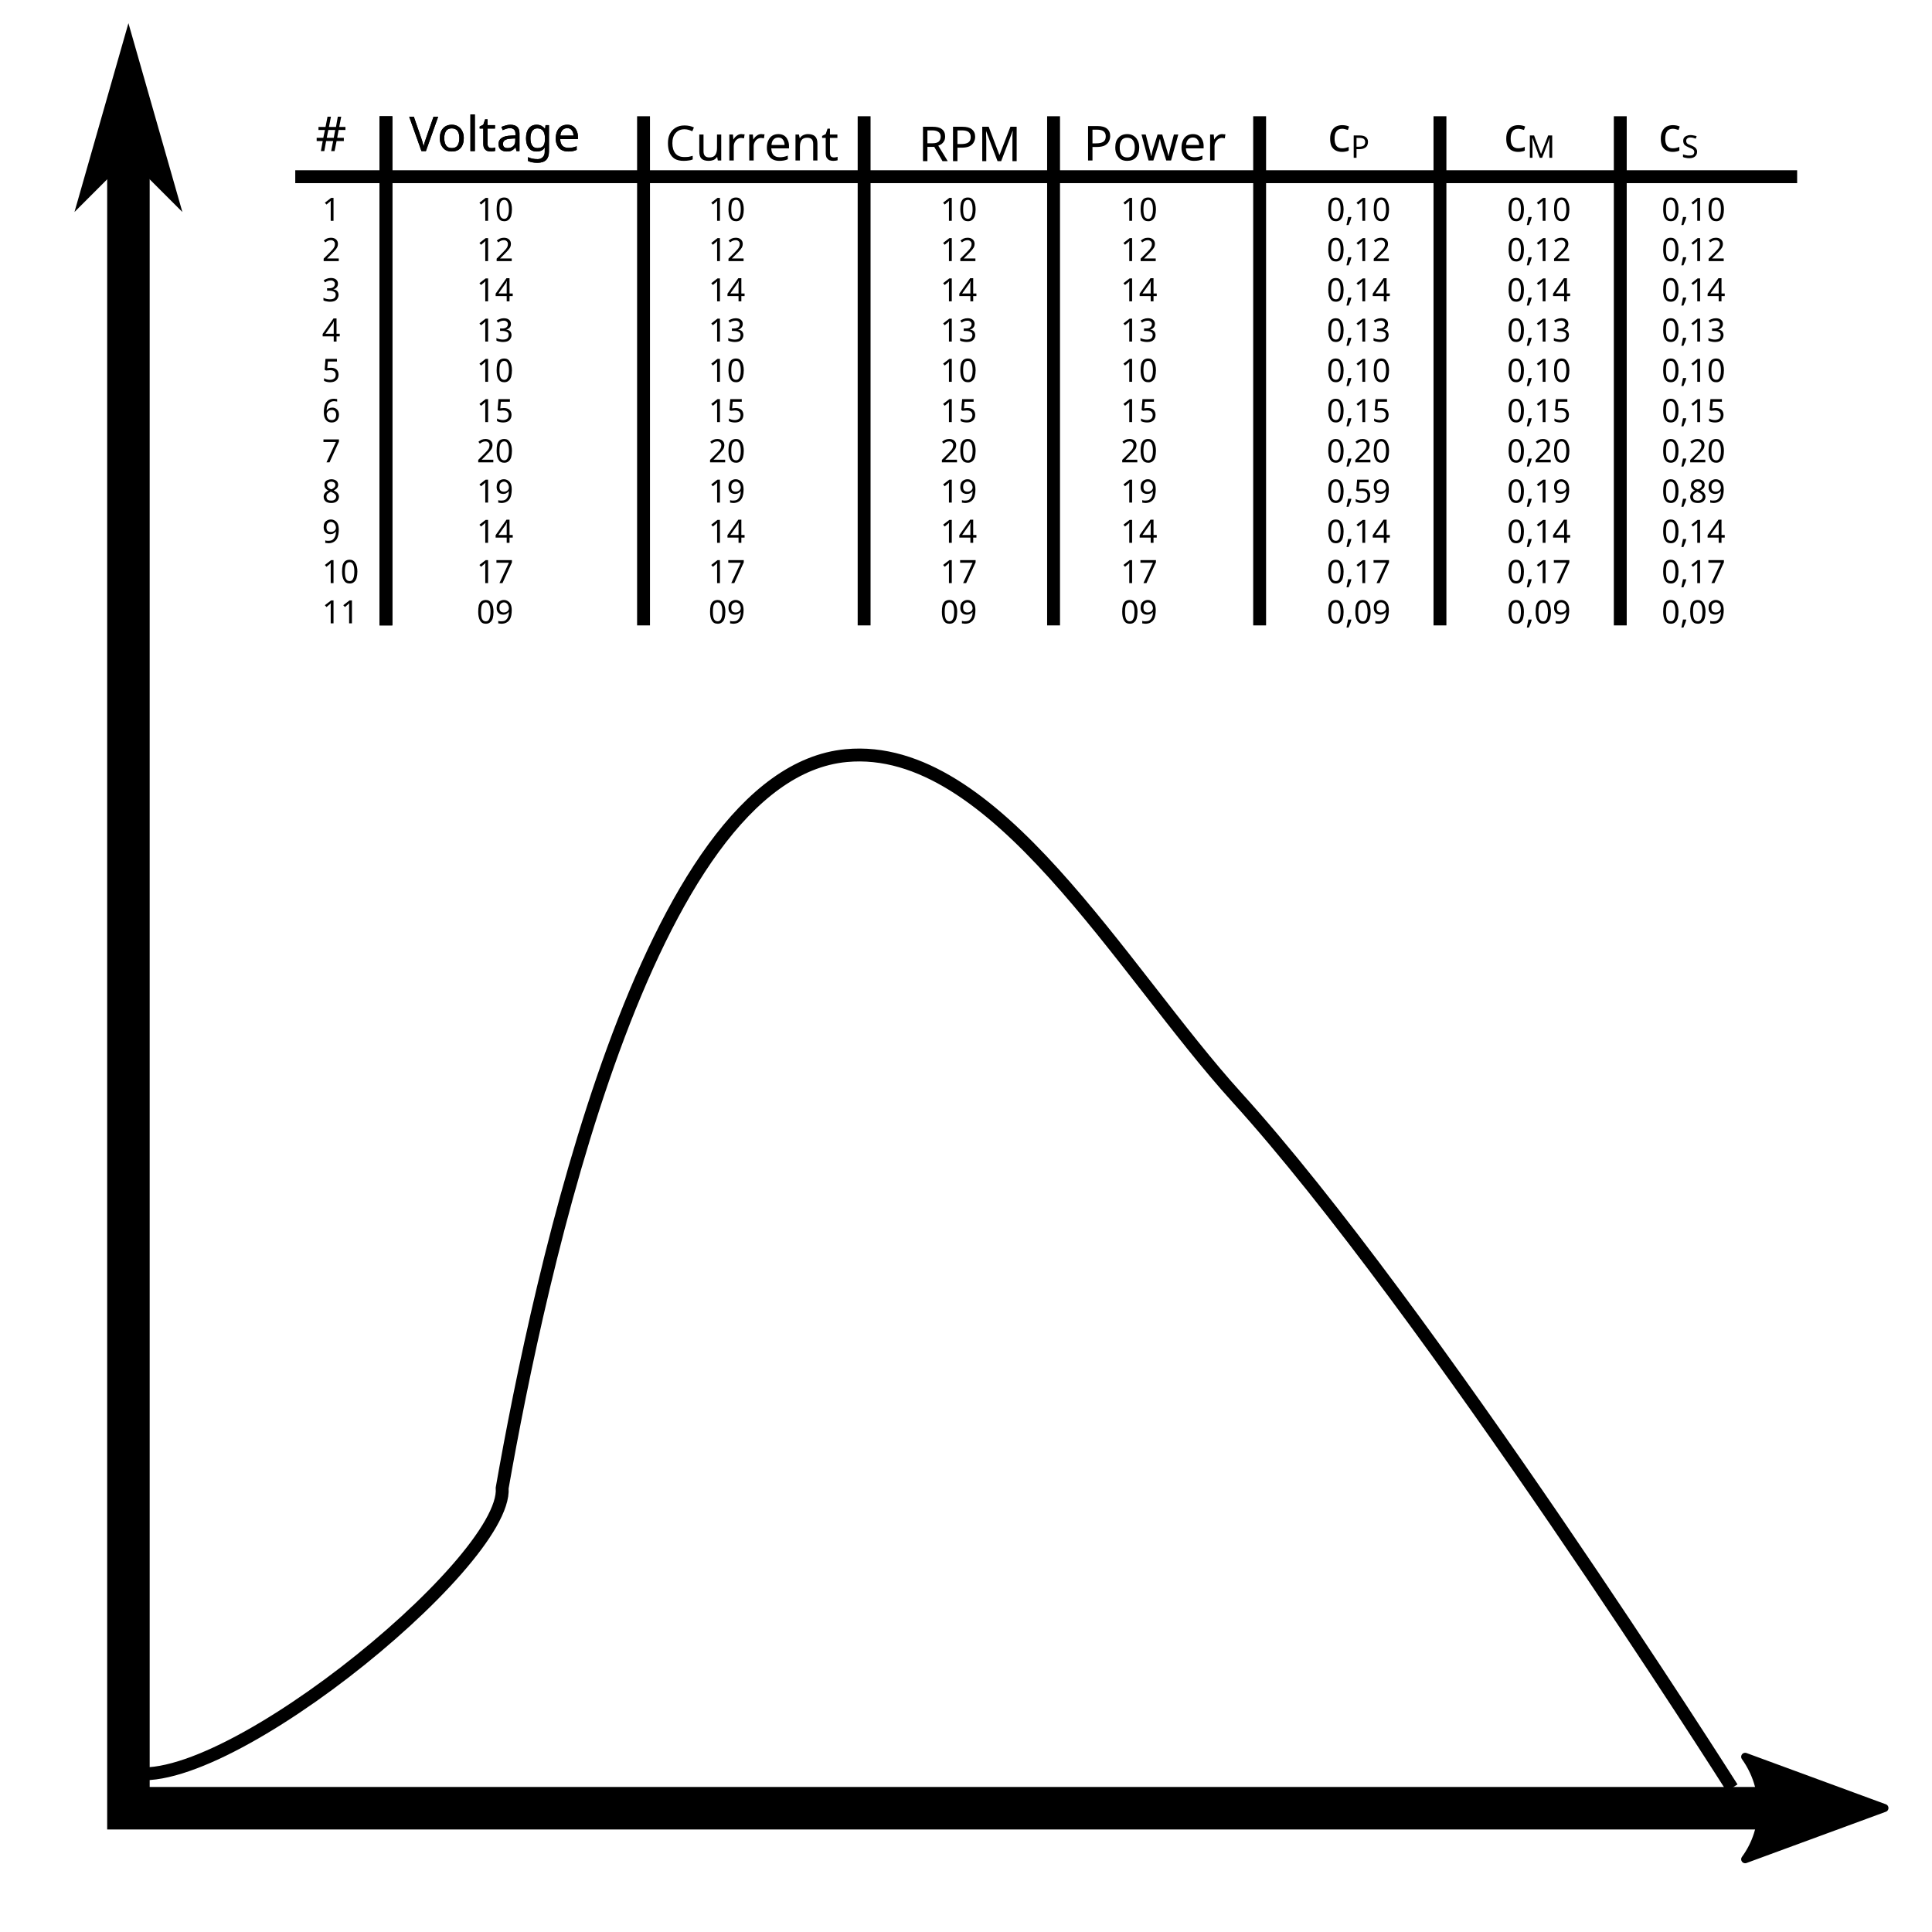
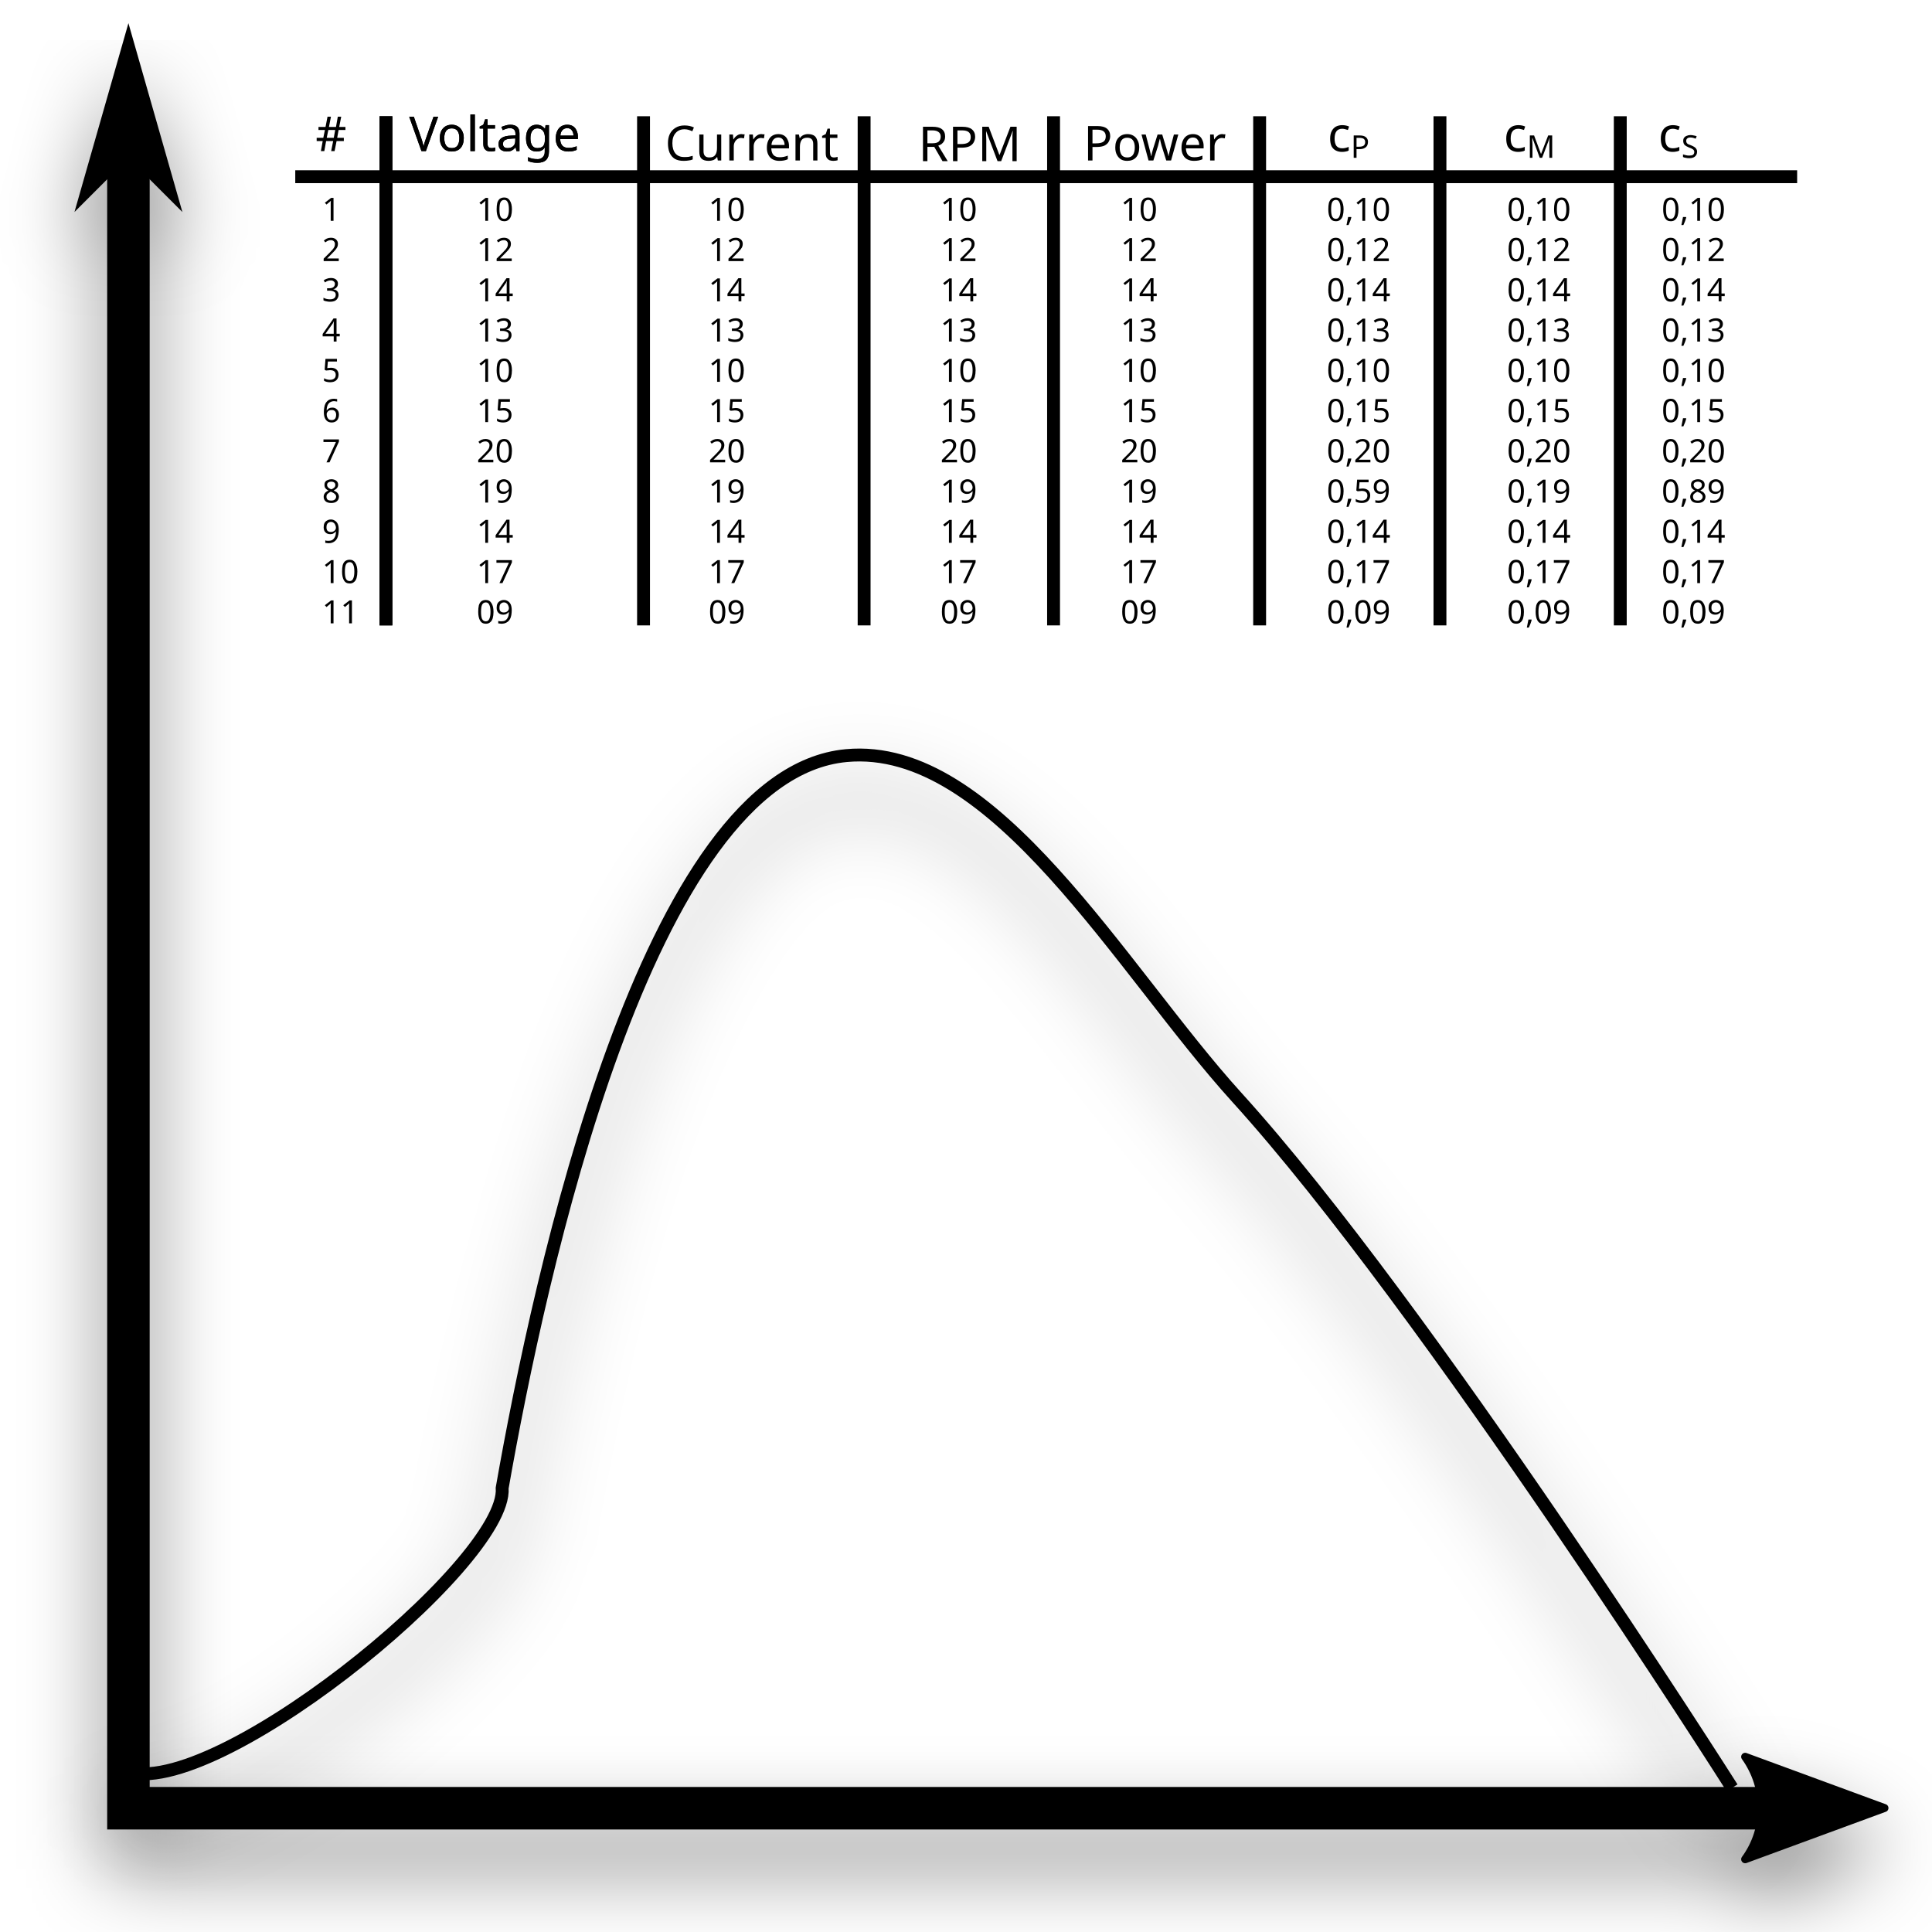
<svg xmlns="http://www.w3.org/2000/svg" width="150" height="150" viewBox="0 0 150 150" id="svg5296" version="1.1">
  <defs id="defs5298">
    <marker orient="auto" refY="0.0" refX="0.0" id="Arrow1Sstart" style="overflow:visible">
      <path id="path4873" d="M 0.0,0.0 L 5.0,-5.0 L -12.5,0.0 L 5.0,5.0 L 0.0,0.0 z " style="fill-rule:evenodd;stroke:#000000;stroke-width:1pt;stroke-opacity:1;fill:#000000;fill-opacity:1" transform="scale(0.2) translate(6,0)" />
    </marker>
    <marker orient="auto" refY="0.0" refX="0.0" id="Arrow2Send" style="overflow:visible;">
      <path id="path4894" style="fill-rule:evenodd;stroke-width:0.625;stroke-linejoin:round;stroke:#000000;stroke-opacity:1;fill:#000000;fill-opacity:1" d="M 8.719,4.034 L -2.207,0.016 L 8.719,-4.002 C 6.973,-1.63 6.983,1.616 8.719,4.034 z " transform="scale(0.3) rotate(180) translate(-2.3,0)" />
    </marker>
    <marker orient="auto" refY="0.0" refX="0.0" id="marker5117" style="overflow:visible;">
      <path id="path4870" d="M 0.0,0.0 L 5.0,-5.0 L -12.5,0.0 L 5.0,5.0 L 0.0,0.0 z " style="fill-rule:evenodd;stroke:#000000;stroke-width:1pt;stroke-opacity:1;fill:#000000;fill-opacity:1" transform="scale(0.4) rotate(180) translate(10,0)" />
    </marker>
    <marker orient="auto" refY="0.0" refX="0.0" id="Arrow1Mstart" style="overflow:visible">
      <path id="path5856" d="M 0.0,0.0 L 5.0,-5.0 L -12.5,0.0 L 5.0,5.0 L 0.0,0.0 z " style="fill-rule:evenodd;stroke:#000000;stroke-width:1pt;stroke-opacity:1;fill:#000000;fill-opacity:1" transform="scale(0.4) translate(10,0)" />
    </marker>
    <marker orient="auto" refY="0.0" refX="0.0" id="Arrow1Mend" style="overflow:visible;">
      <path id="path5859" d="M 0.0,0.0 L 5.0,-5.0 L -12.5,0.0 L 5.0,5.0 L 0.0,0.0 z " style="fill-rule:evenodd;stroke:#000000;stroke-width:1pt;stroke-opacity:1;fill:#000000;fill-opacity:1" transform="scale(0.4) rotate(180) translate(10,0)" />
    </marker>
    <marker orient="auto" refY="0.0" refX="0.0" id="Arrow1Lend" style="overflow:visible;">
      <path id="path5853" d="M 0.0,0.0 L 5.0,-5.0 L -12.5,0.0 L 5.0,5.0 L 0.0,0.0 z " style="fill-rule:evenodd;stroke:#000000;stroke-width:1pt;stroke-opacity:1;fill:#000000;fill-opacity:1" transform="scale(0.8) rotate(180) translate(12.5,0)" />
    </marker>
    <marker orient="auto" refY="0.0" refX="0.0" id="Arrow1Lstart" style="overflow:visible">
      <path id="path5850" d="M 0.0,0.0 L 5.0,-5.0 L -12.5,0.0 L 5.0,5.0 L 0.0,0.0 z " style="fill-rule:evenodd;stroke:#000000;stroke-width:1pt;stroke-opacity:1;fill:#000000;fill-opacity:1" transform="scale(0.8) translate(12.5,0)" />
    </marker>
+     <filter style="color-interpolation-filters:sRGB;" id="filter4626">
+       <feFlood flood-opacity="0.498" flood-color="rgb(0,0,0)" result="flood" id="feFlood4628" />
+       <feComposite in="flood" in2="SourceGraphic" operator="in" result="composite1" id="feComposite4630" />
+       <feGaussianBlur in="composite1" stdDeviation="3.1" result="blur" id="feGaussianBlur4632" />
+       <feOffset dx="1.38778e-016" dy="3.1" result="offset" id="feOffset4634" />
+       <feComposite in="SourceGraphic" in2="offset" operator="over" result="composite2" id="feComposite4636" />
+     </filter>
+     <filter style="color-interpolation-filters:sRGB;" id="filter4638">
+       <feFlood flood-opacity="0.498" flood-color="rgb(0,0,0)" result="flood" id="feFlood4640" />
+       <feComposite in="flood" in2="SourceGraphic" operator="in" result="composite1" id="feComposite4642" />
+       <feGaussianBlur in="composite1" stdDeviation="3.1" result="blur" id="feGaussianBlur4644" />
+       <feOffset dx="1.38778e-016" dy="3.1" result="offset" id="feOffset4646" />
+       <feComposite in="SourceGraphic" in2="offset" operator="over" result="composite2" id="feComposite4648" />
+     </filter>
  </defs>
  <g id="layer1" transform="translate(0,-902.3622)">
-     <path style="fill:none;fill-rule:evenodd;stroke:#000000;stroke-width:3.3;stroke-linecap:butt;stroke-linejoin:miter;stroke-miterlimit:4;stroke-dasharray:none;stroke-opacity:1;marker-start:url(#Arrow1Sstart);marker-end:url(#Arrow2Send)" d="m 9.971,910.052 0,132.7 131.877,0" id="path5844" />
-     <path style="fill:none;fill-rule:evenodd;stroke:#000000;stroke-width:1px;stroke-linecap:butt;stroke-linejoin:miter;stroke-opacity:1" d="m 9.386,1039.727 c 6.388,3.194 30.041,-15.947 29.603,-21.841 2.888,-16.426 11.221,-55.413 26.715,-56.859 11.521,-1.076 21.297,16.589 30.325,26.534 14.78,16.283 38.448,53.61 38.448,53.61" id="path4819" />
+     <path style="fill:none;fill-rule:evenodd;stroke:#000000;stroke-width:3.3;stroke-linecap:butt;stroke-linejoin:miter;stroke-miterlimit:4;stroke-dasharray:none;stroke-opacity:1;marker-start:url(#Arrow1Sstart);marker-end:url(#Arrow2Send);filter:url(#filter4638)" d="m 9.971,910.052 0,132.7 131.877,0" id="path5844" />
+     <path style="fill:none;fill-rule:evenodd;stroke:#000000;stroke-width:1px;stroke-linecap:butt;stroke-linejoin:miter;stroke-opacity:1;filter:url(#filter4626)" d="m 9.386,1039.727 c 6.388,3.194 30.041,-15.947 29.603,-21.841 2.888,-16.426 11.221,-55.413 26.715,-56.859 11.521,-1.076 21.297,16.589 30.325,26.534 14.78,16.283 38.448,53.61 38.448,53.61" id="path4819" />
    <path style="fill:none;fill-rule:evenodd;stroke:#000000;stroke-width:1px;stroke-linecap:butt;stroke-linejoin:miter;stroke-opacity:1" d="m 22.924,916.081 116.606,0" id="path5286" />
    <path style="fill:none;fill-rule:evenodd;stroke:#000000;stroke-width:1px;stroke-linecap:butt;stroke-linejoin:miter;stroke-opacity:1" d="m 29.964,911.387 0,39.531" id="path5288" />
    <path id="path5290" d="m 29.964,911.387 0,39.531" style="fill:none;fill-rule:evenodd;stroke:#000000;stroke-width:1px;stroke-linecap:butt;stroke-linejoin:miter;stroke-opacity:1" />
    <path style="fill:none;fill-rule:evenodd;stroke:#000000;stroke-width:1px;stroke-linecap:butt;stroke-linejoin:miter;stroke-opacity:1" d="m 49.964,911.387 0,39.531" id="path5292" />
    <path id="path5294" d="m 67.09,911.387 0,39.531" style="fill:none;fill-rule:evenodd;stroke:#000000;stroke-width:1px;stroke-linecap:butt;stroke-linejoin:miter;stroke-opacity:1" />
    <path style="fill:none;fill-rule:evenodd;stroke:#000000;stroke-width:1px;stroke-linecap:butt;stroke-linejoin:miter;stroke-opacity:1" d="m 81.798,911.387 0,39.531" id="path5296" />
    <text xml:space="preserve" style="font-style:normal;font-weight:normal;font-size:5px;line-height:125%;font-family:Sans;letter-spacing:0px;word-spacing:0px;fill:#000000;fill-opacity:1;stroke:none;stroke-width:1px;stroke-linecap:butt;stroke-linejoin:miter;stroke-opacity:1" x="31.769" y="914.095" id="text5310">
      <tspan id="tspan5312" x="31.769" y="914.095" style="font-size:3.75px">Voltage</tspan>
    </text>
    <text xml:space="preserve" style="font-style:normal;font-weight:normal;font-size:5px;line-height:125%;font-family:Sans;letter-spacing:0px;word-spacing:0px;fill:#000000;fill-opacity:1;stroke:none;stroke-width:1px;stroke-linecap:butt;stroke-linejoin:miter;stroke-opacity:1" x="51.625" y="914.822" id="text5326">
      <tspan id="tspan5328" x="51.625" y="914.822" style="font-size:3.75px">Current</tspan>
    </text>
    <text xml:space="preserve" style="font-style:normal;font-weight:normal;font-size:5px;line-height:125%;font-family:Sans;letter-spacing:0px;word-spacing:0px;fill:#000000;fill-opacity:1;stroke:none;stroke-width:1px;stroke-linecap:butt;stroke-linejoin:miter;stroke-opacity:1" x="71.3" y="914.875" id="text5330">
      <tspan id="tspan5332" x="71.3" y="914.875" style="font-size:3.75px">RPM</tspan>
    </text>
    <text xml:space="preserve" style="font-style:normal;font-weight:normal;font-size:5px;line-height:125%;font-family:Sans;letter-spacing:0px;word-spacing:0px;fill:#000000;fill-opacity:1;stroke:none;stroke-width:1px;stroke-linecap:butt;stroke-linejoin:miter;stroke-opacity:1" x="84.116" y="914.822" id="text5346">
      <tspan x="84.116" y="914.822" style="font-size:3.75px" id="tspan5350">Power</tspan>
    </text>
    <text xml:space="preserve" style="font-style:normal;font-weight:normal;font-size:5px;line-height:125%;font-family:Sans;letter-spacing:0px;word-spacing:0px;fill:#000000;fill-opacity:1;stroke:none;stroke-width:1px;stroke-linecap:butt;stroke-linejoin:miter;stroke-opacity:1" x="37.004" y="919.51" id="text5354">
      <tspan id="tspan5356" x="37.004" y="919.51" style="font-size:2.5px">10</tspan>
      <tspan x="37.004" y="922.635" id="tspan5358" style="font-size:2.5px">12</tspan>
      <tspan x="37.004" y="925.76" id="tspan5360" style="font-size:2.5px">14</tspan>
      <tspan x="37.004" y="928.885" id="tspan5362" style="font-size:2.5px">13</tspan>
      <tspan x="37.004" y="932.01" id="tspan5364" style="font-size:2.5px">10</tspan>
      <tspan x="37.004" y="935.135" id="tspan5366" style="font-size:2.5px">15</tspan>
      <tspan x="37.004" y="938.26" style="font-size:2.5px" id="tspan5368">20</tspan>
      <tspan x="37.004" y="941.385" style="font-size:2.5px" id="tspan5370">19</tspan>
      <tspan x="37.004" y="944.51" style="font-size:2.5px" id="tspan5372">14</tspan>
      <tspan x="37.004" y="947.635" style="font-size:2.5px" id="tspan5374">17</tspan>
      <tspan x="37.004" y="950.76" style="font-size:2.5px" id="tspan5378">09</tspan>
    </text>
    <text id="text5382" y="919.51" x="25.004" style="font-style:normal;font-weight:normal;font-size:5px;line-height:125%;font-family:Sans;letter-spacing:0px;word-spacing:0px;fill:#000000;fill-opacity:1;stroke:none;stroke-width:1px;stroke-linecap:butt;stroke-linejoin:miter;stroke-opacity:1" xml:space="preserve">
      <tspan id="tspan5404" style="font-size:2.5px" y="919.51" x="25.004">1</tspan>
      <tspan style="font-size:2.5px" y="922.635" x="25.004" id="tspan5543">2</tspan>
      <tspan style="font-size:2.5px" y="925.76" x="25.004" id="tspan5545">3</tspan>
      <tspan style="font-size:2.5px" y="928.885" x="25.004" id="tspan5547">4</tspan>
      <tspan style="font-size:2.5px" y="932.01" x="25.004" id="tspan5549">5</tspan>
      <tspan style="font-size:2.5px" y="935.135" x="25.004" id="tspan5551">6</tspan>
      <tspan style="font-size:2.5px" y="938.26" x="25.004" id="tspan5553">7</tspan>
      <tspan style="font-size:2.5px" y="941.385" x="25.004" id="tspan5555">8</tspan>
      <tspan style="font-size:2.5px" y="944.51" x="25.004" id="tspan5557">9</tspan>
      <tspan style="font-size:2.5px" y="947.635" x="25.004" id="tspan5559">10</tspan>
      <tspan style="font-size:2.5px" y="950.76" x="25.004" id="tspan5563">11</tspan>
    </text>
    <text xml:space="preserve" style="font-style:normal;font-weight:normal;font-size:5px;line-height:125%;font-family:Sans;letter-spacing:0px;word-spacing:0px;fill:#000000;fill-opacity:1;stroke:none;stroke-width:1px;stroke-linecap:butt;stroke-linejoin:miter;stroke-opacity:1" x="55.004" y="919.51" id="text5406">
      <tspan id="tspan5408" x="55.004" y="919.51" style="font-size:2.5px">10</tspan>
      <tspan x="55.004" y="922.635" id="tspan5410" style="font-size:2.5px">12</tspan>
      <tspan x="55.004" y="925.76" id="tspan5412" style="font-size:2.5px">14</tspan>
      <tspan x="55.004" y="928.885" id="tspan5414" style="font-size:2.5px">13</tspan>
      <tspan x="55.004" y="932.01" id="tspan5416" style="font-size:2.5px">10</tspan>
      <tspan x="55.004" y="935.135" id="tspan5418" style="font-size:2.5px">15</tspan>
      <tspan x="55.004" y="938.26" style="font-size:2.5px" id="tspan5420">20</tspan>
      <tspan x="55.004" y="941.385" style="font-size:2.5px" id="tspan5422">19</tspan>
      <tspan x="55.004" y="944.51" style="font-size:2.5px" id="tspan5424">14</tspan>
      <tspan x="55.004" y="947.635" style="font-size:2.5px" id="tspan5426">17</tspan>
      <tspan x="55.004" y="950.76" style="font-size:2.5px" id="tspan5428">09</tspan>
    </text>
    <text id="text5430" y="919.51" x="73.004" style="font-style:normal;font-weight:normal;font-size:5px;line-height:125%;font-family:Sans;letter-spacing:0px;word-spacing:0px;fill:#000000;fill-opacity:1;stroke:none;stroke-width:1px;stroke-linecap:butt;stroke-linejoin:miter;stroke-opacity:1" xml:space="preserve">
      <tspan style="font-size:2.5px" y="919.51" x="73.004" id="tspan5432">10</tspan>
      <tspan style="font-size:2.5px" id="tspan5434" y="922.635" x="73.004">12</tspan>
      <tspan style="font-size:2.5px" id="tspan5436" y="925.76" x="73.004">14</tspan>
      <tspan style="font-size:2.5px" id="tspan5438" y="928.885" x="73.004">13</tspan>
      <tspan style="font-size:2.5px" id="tspan5440" y="932.01" x="73.004">10</tspan>
      <tspan style="font-size:2.5px" id="tspan5442" y="935.135" x="73.004">15</tspan>
      <tspan id="tspan5444" style="font-size:2.5px" y="938.26" x="73.004">20</tspan>
      <tspan id="tspan5446" style="font-size:2.5px" y="941.385" x="73.004">19</tspan>
      <tspan id="tspan5448" style="font-size:2.5px" y="944.51" x="73.004">14</tspan>
      <tspan id="tspan5450" style="font-size:2.5px" y="947.635" x="73.004">17</tspan>
      <tspan id="tspan5452" style="font-size:2.5px" y="950.76" x="73.004">09</tspan>
    </text>
    <text xml:space="preserve" style="font-style:normal;font-weight:normal;font-size:5px;line-height:125%;font-family:Sans;letter-spacing:0px;word-spacing:0px;fill:#000000;fill-opacity:1;stroke:none;stroke-width:1px;stroke-linecap:butt;stroke-linejoin:miter;stroke-opacity:1" x="87.004" y="919.51" id="text5454">
      <tspan id="tspan5456" x="87.004" y="919.51" style="font-size:2.5px">10</tspan>
      <tspan x="87.004" y="922.635" id="tspan5458" style="font-size:2.5px">12</tspan>
      <tspan x="87.004" y="925.76" id="tspan5460" style="font-size:2.5px">14</tspan>
      <tspan x="87.004" y="928.885" id="tspan5462" style="font-size:2.5px">13</tspan>
      <tspan x="87.004" y="932.01" id="tspan5464" style="font-size:2.5px">10</tspan>
      <tspan x="87.004" y="935.135" id="tspan5466" style="font-size:2.5px">15</tspan>
      <tspan x="87.004" y="938.26" style="font-size:2.5px" id="tspan5468">20</tspan>
      <tspan x="87.004" y="941.385" style="font-size:2.5px" id="tspan5470">19</tspan>
      <tspan x="87.004" y="944.51" style="font-size:2.5px" id="tspan5472">14</tspan>
      <tspan x="87.004" y="947.635" style="font-size:2.5px" id="tspan5474">17</tspan>
      <tspan x="87.004" y="950.76" style="font-size:2.5px" id="tspan5476">09</tspan>
    </text>
    <path id="path5567" d="m 97.798,911.387 0,39.531" style="fill:none;fill-rule:evenodd;stroke:#000000;stroke-width:1px;stroke-linecap:butt;stroke-linejoin:miter;stroke-opacity:1" />
    <path style="fill:none;fill-rule:evenodd;stroke:#000000;stroke-width:1px;stroke-linecap:butt;stroke-linejoin:miter;stroke-opacity:1" d="m 111.798,911.387 0,39.531" id="path5569" />
    <text xml:space="preserve" style="font-style:normal;font-weight:normal;font-size:3.75px;line-height:125%;font-family:Sans;letter-spacing:0px;word-spacing:0px;fill:#000000;fill-opacity:1;stroke:none;stroke-width:1px;stroke-linecap:butt;stroke-linejoin:miter;stroke-opacity:1" x="103.069" y="914.125" id="text5571">
      <tspan id="tspan5573" x="103.069" y="914.125">c<tspan style="font-size:65%;baseline-shift:sub" id="tspan5575">P</tspan>
      </tspan>
    </text>
    <text xml:space="preserve" style="font-style:normal;font-weight:normal;font-size:3.75px;line-height:125%;font-family:Sans;letter-spacing:0px;word-spacing:0px;fill:#000000;fill-opacity:1;stroke:none;stroke-width:1px;stroke-linecap:butt;stroke-linejoin:miter;stroke-opacity:1" x="116.744" y="914.125" id="text5577">
      <tspan id="tspan5579" x="116.744" y="914.125">c<tspan style="font-size:65%;baseline-shift:sub" id="tspan5581">M</tspan>
      </tspan>
    </text>
    <text id="text5583" y="919.51" x="103.004" style="font-style:normal;font-weight:normal;font-size:5px;line-height:125%;font-family:Sans;letter-spacing:0px;word-spacing:0px;fill:#000000;fill-opacity:1;stroke:none;stroke-width:1px;stroke-linecap:butt;stroke-linejoin:miter;stroke-opacity:1" xml:space="preserve">
      <tspan style="font-size:2.5px" y="919.51" x="103.004" id="tspan5585">0,10</tspan>
      <tspan style="font-size:2.5px" id="tspan5587" y="922.635" x="103.004">0,12</tspan>
      <tspan style="font-size:2.5px" id="tspan5589" y="925.76" x="103.004">0,14</tspan>
      <tspan style="font-size:2.5px" id="tspan5591" y="928.885" x="103.004">0,13</tspan>
      <tspan style="font-size:2.5px" id="tspan5593" y="932.01" x="103.004">0,10</tspan>
      <tspan style="font-size:2.5px" id="tspan5595" y="935.135" x="103.004">0,15</tspan>
      <tspan id="tspan5597" style="font-size:2.5px" y="938.26" x="103.004">0,20</tspan>
      <tspan id="tspan5599" style="font-size:2.5px" y="941.385" x="103.004">0,59</tspan>
      <tspan id="tspan5601" style="font-size:2.5px" y="944.51" x="103.004">0,14</tspan>
      <tspan id="tspan5603" style="font-size:2.5px" y="947.635" x="103.004">0,17</tspan>
      <tspan id="tspan5605" style="font-size:2.5px" y="950.76" x="103.004">0,09</tspan>
    </text>
    <text xml:space="preserve" style="font-style:normal;font-weight:normal;font-size:5px;line-height:125%;font-family:Sans;letter-spacing:0px;word-spacing:0px;fill:#000000;fill-opacity:1;stroke:none;stroke-width:1px;stroke-linecap:butt;stroke-linejoin:miter;stroke-opacity:1" x="117.004" y="919.51" id="text5631">
      <tspan id="tspan5633" x="117.004" y="919.51" style="font-size:2.5px">0,10</tspan>
      <tspan x="117.004" y="922.635" id="tspan5635" style="font-size:2.5px">0,12</tspan>
      <tspan x="117.004" y="925.76" id="tspan5637" style="font-size:2.5px">0,14</tspan>
      <tspan x="117.004" y="928.885" id="tspan5639" style="font-size:2.5px">0,13</tspan>
      <tspan x="117.004" y="932.01" id="tspan5641" style="font-size:2.5px">0,10</tspan>
      <tspan x="117.004" y="935.135" id="tspan5643" style="font-size:2.5px">0,15</tspan>
      <tspan x="117.004" y="938.26" style="font-size:2.5px" id="tspan5645">0,20</tspan>
      <tspan x="117.004" y="941.385" style="font-size:2.5px" id="tspan5647">0,19</tspan>
      <tspan x="117.004" y="944.51" style="font-size:2.5px" id="tspan5649">0,14</tspan>
      <tspan x="117.004" y="947.635" style="font-size:2.5px" id="tspan5651">0,17</tspan>
      <tspan x="117.004" y="950.76" style="font-size:2.5px" id="tspan5653">0,09</tspan>
    </text>
    <path id="path5657" d="m 125.798,911.387 0,39.531" style="fill:none;fill-rule:evenodd;stroke:#000000;stroke-width:1px;stroke-linecap:butt;stroke-linejoin:miter;stroke-opacity:1" />
    <text id="text5659" y="914.125" x="128.744" style="font-style:normal;font-weight:normal;font-size:3.75px;line-height:125%;font-family:Sans;letter-spacing:0px;word-spacing:0px;fill:#000000;fill-opacity:1;stroke:none;stroke-width:1px;stroke-linecap:butt;stroke-linejoin:miter;stroke-opacity:1" xml:space="preserve">
      <tspan y="914.125" x="128.744" id="tspan5661">c<tspan style="font-size:65%;baseline-shift:sub" id="tspan5665">S</tspan>
      </tspan>
    </text>
    <text xml:space="preserve" style="font-style:normal;font-weight:normal;font-size:5px;line-height:125%;font-family:Sans;letter-spacing:0px;word-spacing:0px;fill:#000000;fill-opacity:1;stroke:none;stroke-width:1px;stroke-linecap:butt;stroke-linejoin:miter;stroke-opacity:1" x="129.004" y="919.51" id="text5667">
      <tspan id="tspan5669" x="129.004" y="919.51" style="font-size:2.5px">0,10</tspan>
      <tspan x="129.004" y="922.635" id="tspan5671" style="font-size:2.5px">0,12</tspan>
      <tspan x="129.004" y="925.76" id="tspan5673" style="font-size:2.5px">0,14</tspan>
      <tspan x="129.004" y="928.885" id="tspan5675" style="font-size:2.5px">0,13</tspan>
      <tspan x="129.004" y="932.01" id="tspan5677" style="font-size:2.5px">0,10</tspan>
      <tspan x="129.004" y="935.135" id="tspan5679" style="font-size:2.5px">0,15</tspan>
      <tspan x="129.004" y="938.26" style="font-size:2.5px" id="tspan5681">0,20</tspan>
      <tspan x="129.004" y="941.385" style="font-size:2.5px" id="tspan5683">0,89</tspan>
      <tspan x="129.004" y="944.51" style="font-size:2.5px" id="tspan5685">0,14</tspan>
      <tspan x="129.004" y="947.635" style="font-size:2.5px" id="tspan5687">0,17</tspan>
      <tspan x="129.004" y="950.76" style="font-size:2.5px" id="tspan5689">0,09</tspan>
    </text>
    <text id="text5691" y="914.095" x="31.769" style="font-style:normal;font-weight:normal;font-size:5px;line-height:125%;font-family:Sans;letter-spacing:0px;word-spacing:0px;fill:#000000;fill-opacity:1;stroke:none;stroke-width:1px;stroke-linecap:butt;stroke-linejoin:miter;stroke-opacity:1" xml:space="preserve">
      <tspan style="font-size:3.75px" y="914.095" x="31.769" id="tspan5693">Voltage</tspan>
    </text>
    <text xml:space="preserve" style="font-style:normal;font-weight:normal;font-size:5px;line-height:125%;font-family:Sans;letter-spacing:0px;word-spacing:0px;fill:#000000;fill-opacity:1;stroke:none;stroke-width:1px;stroke-linecap:butt;stroke-linejoin:miter;stroke-opacity:1" x="24.491" y="914.095" id="text5695">
      <tspan id="tspan5697" x="24.491" y="914.095" style="font-size:3.75px">#</tspan>
    </text>
  </g>
</svg>
